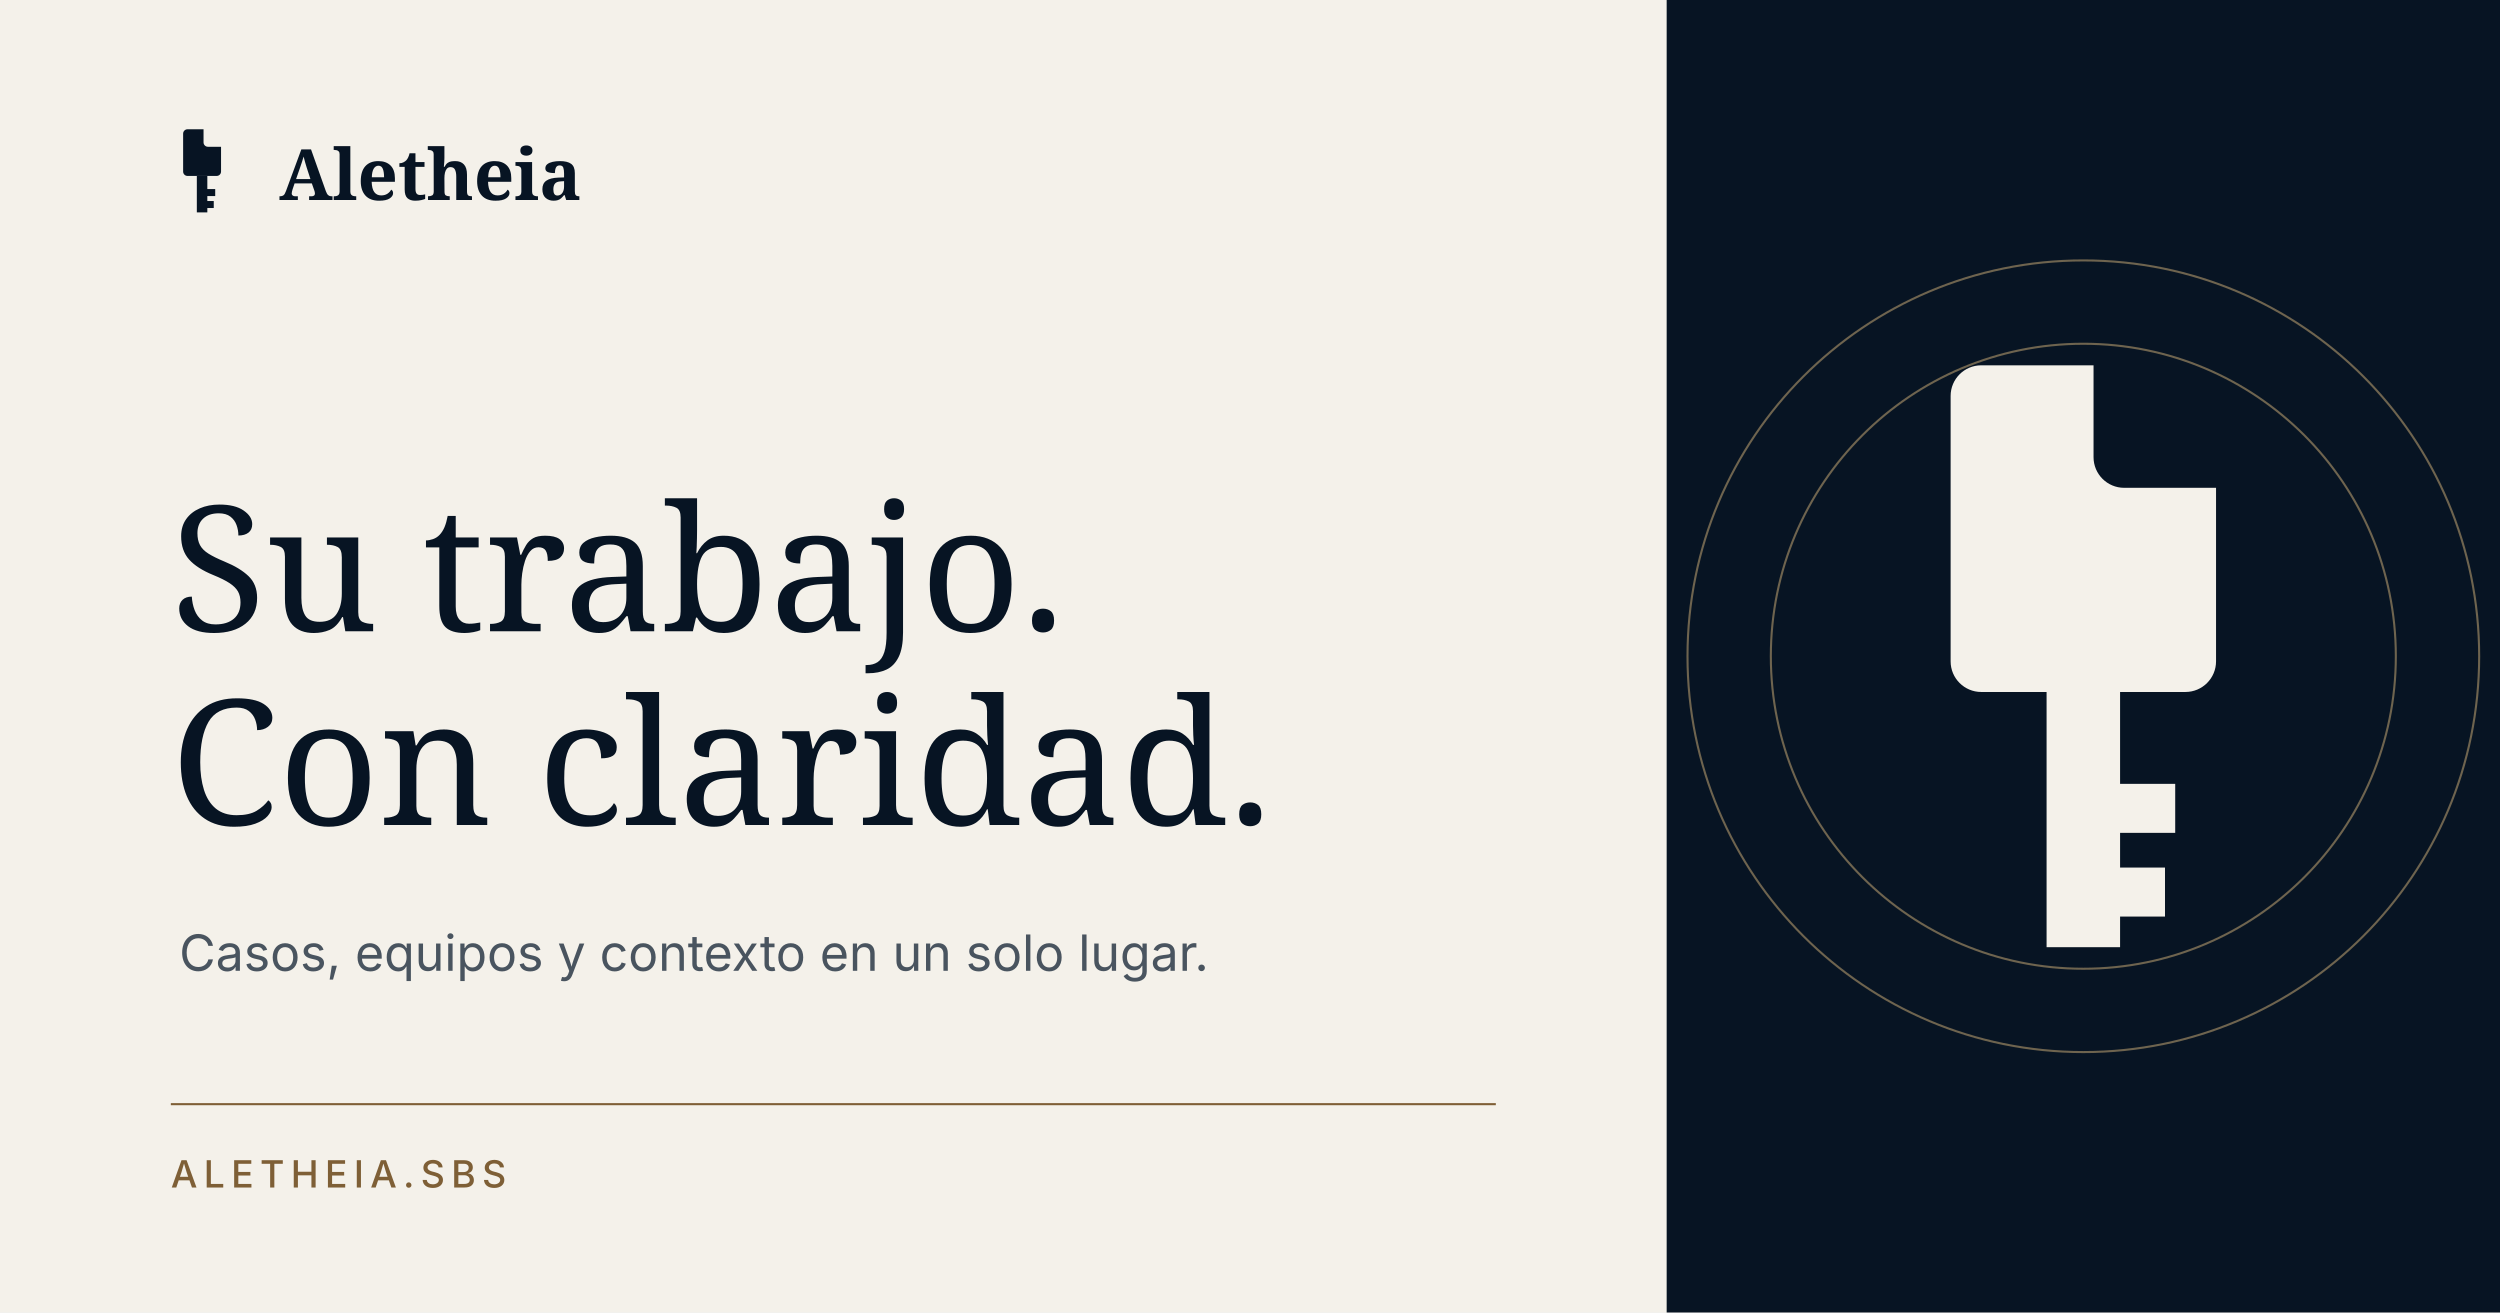
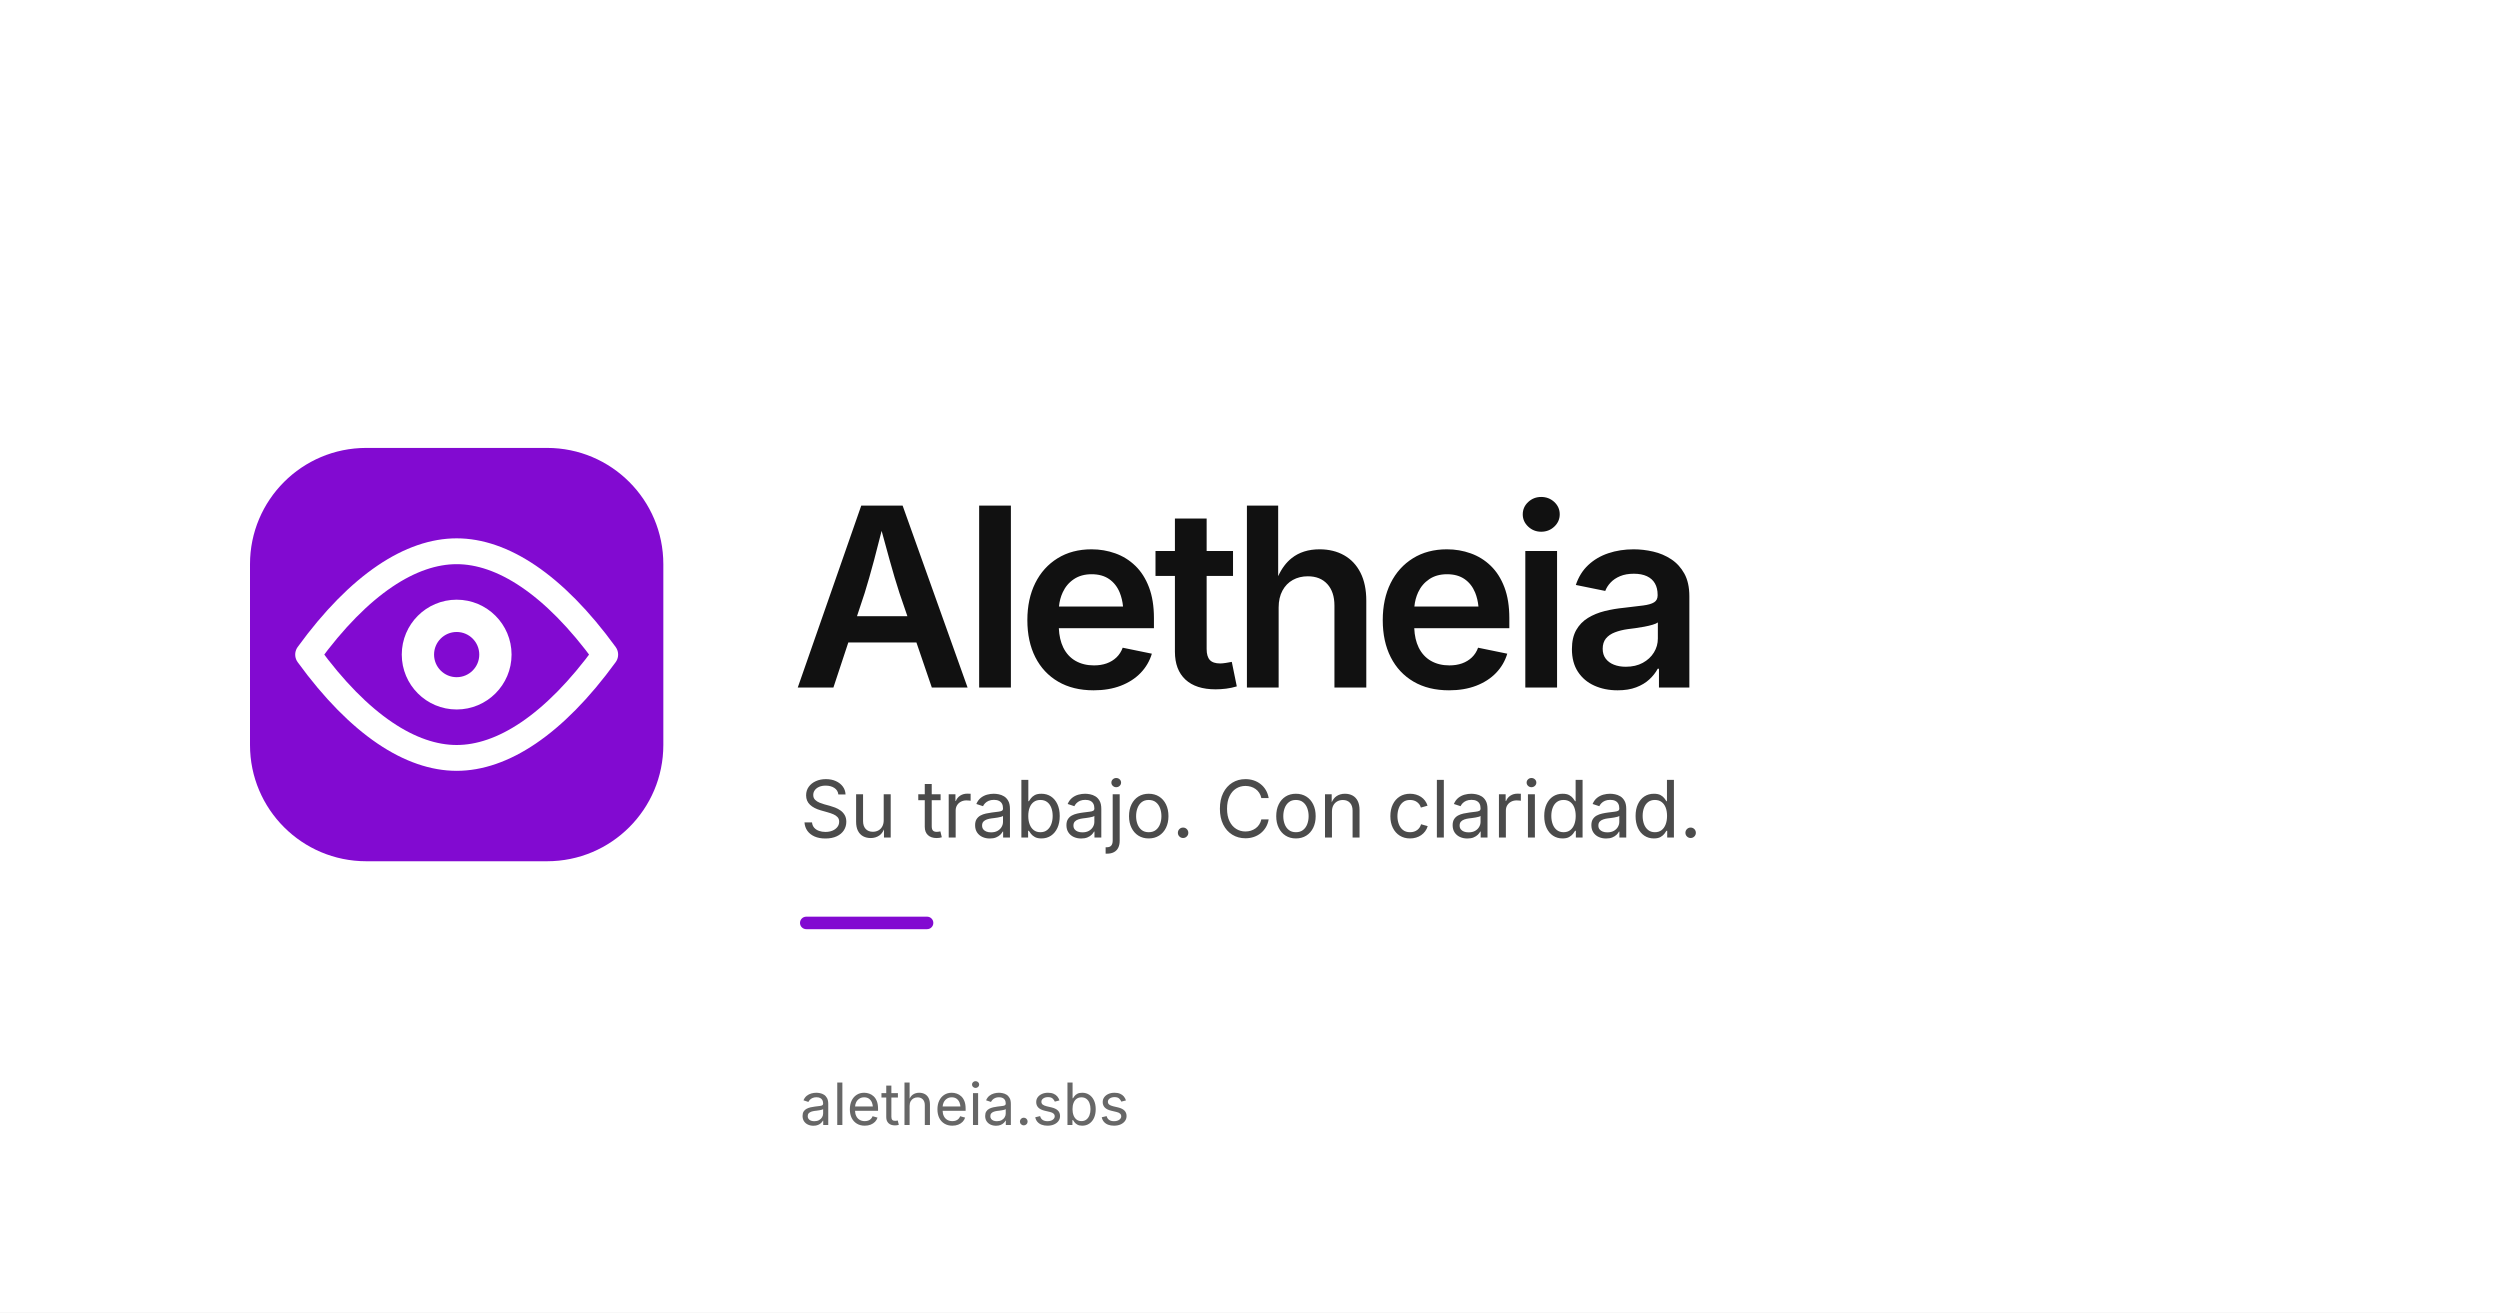
<svg xmlns="http://www.w3.org/2000/svg" width="1200" height="630" viewBox="0 0 1200 630">
-   <rect width="1200" height="630" fill="#f4f1ea" />
-   <rect x="800" width="400" height="630" fill="#071423" />
-   <g fill="none" stroke="#c3a572" stroke-width="1" opacity=".55">
-     <circle cx="1000" cy="315" r="190" />
-     <circle cx="1000" cy="315" r="150" />
+   <rect width="1200" height="630" fill="#ffffff" />
+   <g transform="translate(120 215) scale(3.1)">
+     <rect width="64" height="64" rx="18" fill="#820ad1" />
+     <g transform="translate(0.000 0.000) scale(1)" fill="none" stroke-linejoin="round">
+       <path d="M9 32C17 21 25 16 32 16s15 5 23 16c-8 11-16 16-23 16S17 43 9 32Z" stroke="#ffffff" stroke-width="4" />
+       <circle cx="32" cy="32" r="8.5" fill="#ffffff" stroke="none" />
+       <circle cx="32" cy="32" r="3.5" fill="#820ad1" stroke="none" />
+     </g>
  </g>
-   <g fill="#f4f1ea" transform="translate(1000,315) scale(4.9) translate(-32,-31.5)">
-     <path fill-rule="evenodd" d="M22 3 h11 l12 12 v17 a3 3 0 0 1 -3 3 H22 a3 3 0 0 1 -3 -3 V6 a3 3 0 0 1 3 -3 Z M33 3 v9 a3 3 0 0 0 3 3 h9 Z" />
-     <path d="M28.4 35 h7.2 v9 h5.4 v4.8 h-5.4 v3.4 h4.4 v4.8 h-4.4 v3 h-7.2 Z" />
-   </g>
-   <g fill="#071423" transform="translate(97,82) scale(0.7) translate(-32,-31.5)">
-     <path fill-rule="evenodd" d="M22 3 h11 l12 12 v17 a3 3 0 0 1 -3 3 H22 a3 3 0 0 1 -3 -3 V6 a3 3 0 0 1 3 -3 Z M33 3 v9 a3 3 0 0 0 3 3 h9 Z" />
-     <path d="M28.4 35 h7.2 v9 h5.4 v4.8 h-5.4 v3.4 h4.4 v4.8 h-4.4 v3 h-7.2 Z" />
-   </g>
-   <text x="134" y="96" fill="#071423" font-family="Fraunces, 'Iowan Old Style', Georgia, serif" font-size="34" font-weight="600">Aletheia</text>
-   <text x="82" y="303" fill="#071423" font-family="Fraunces, 'Iowan Old Style', Georgia, serif" font-size="84" font-weight="500">Su trabajo.</text>
-   <text x="82" y="396" fill="#071423" font-family="Fraunces, 'Iowan Old Style', Georgia, serif" font-size="84" font-weight="500">Con claridad.</text>
-   <text x="86" y="466" fill="#49545f" font-family="Inter, Arial, sans-serif" font-size="24">Casos, equipos y contexto en un solo lugar.</text>
-   <path d="M82 530H718" stroke="#7e5f36" stroke-width="1" />
-   <text x="82" y="570" fill="#7e5f36" font-family="Inter, Arial, sans-serif" font-size="18" font-weight="500" letter-spacing="3">ALETHEIA.SBS</text>
+   <path d="M400.04 330L382.93 330L413.40 242.70L433.26 242.70L464.43 330L447.27 330L439.88 308.38L407.19 308.38L400.04 330ZM411.35 295.78L435.55 295.78L431.74 284.65Q429.45 277.62 426.99 268.71L426.99 268.71Q425.23 262.38 423.18 254.82L423.18 254.82Q421.25 262.50 419.55 268.89L419.55 268.89Q417.15 277.85 415.04 284.65L415.04 284.65L411.35 295.78ZM469.99 242.70L485.23 242.70L485.23 330L469.99 330L469.99 242.70ZM524.94 331.35L524.94 331.35Q515.04 331.35 507.92 327.19Q500.80 323.03 496.96 315.47Q493.13 307.91 493.13 297.66L493.13 297.66Q493.13 287.52 496.91 279.90Q500.68 272.29 507.63 267.98Q514.57 263.67 523.95 263.67L523.95 263.67Q529.92 263.67 535.34 265.61Q540.76 267.54 544.95 271.58Q549.14 275.63 551.51 281.87Q553.89 288.11 553.89 296.72L553.89 296.72L553.89 301.52L508.24 301.52Q508.48 306.91 510.35 310.78L510.35 310.78Q512.46 315.06 516.27 317.23Q520.08 319.39 525.12 319.39L525.12 319.39Q528.46 319.39 531.18 318.43Q533.91 317.46 535.90 315.56Q537.89 313.65 538.89 310.90L538.89 310.90L552.89 313.77Q551.31 319.04 547.50 323.00Q543.69 326.95 537.98 329.15Q532.27 331.35 524.94 331.35ZM508.30 291.15L508.30 291.15L539.06 291.15Q538.71 287.52 537.48 284.47L537.48 284.47Q535.78 280.31 532.41 277.97Q529.04 275.63 524.00 275.63Q518.97 275.63 515.45 278.00Q511.93 280.37 510.12 284.30L510.12 284.30Q508.65 287.46 508.30 291.15ZM579.19 264.49L591.85 264.49L591.85 276.45L579.19 276.45L579.19 311.54Q579.19 315.12 580.71 316.79Q582.24 318.46 585.69 318.46L585.69 318.46Q586.75 318.46 588.48 318.19Q590.21 317.93 591.26 317.70L591.26 317.70L593.66 329.47Q591.14 330.23 588.51 330.56Q585.87 330.88 583.47 330.88L583.47 330.88Q574.03 330.88 569.00 326.19Q563.96 321.50 563.96 312.83L563.96 312.83L563.96 276.45L554.64 276.45L554.64 264.49L563.96 264.49L563.96 248.91L579.19 248.91L579.19 264.49ZM613.75 291.62L613.75 291.62L613.75 330L598.52 330L598.52 242.70L613.52 242.70L613.52 276.56Q616.04 271.05 620.02 267.89L620.02 267.89Q625.35 263.67 633.38 263.67L633.38 263.67Q640.12 263.67 645.19 266.54Q650.26 269.41 653.04 274.92Q655.82 280.43 655.82 288.34L655.82 288.34L655.82 330L640.53 330L640.53 290.68Q640.53 284.12 637.13 280.37Q633.73 276.62 627.76 276.62L627.76 276.62Q623.71 276.62 620.55 278.38Q617.38 280.14 615.57 283.51Q613.75 286.88 613.75 291.62ZM695.54 331.35L695.54 331.35Q685.64 331.35 678.52 327.19Q671.40 323.03 667.56 315.47Q663.72 307.91 663.72 297.66L663.72 297.66Q663.72 287.52 667.50 279.90Q671.28 272.29 678.22 267.98Q685.17 263.67 694.54 263.67L694.54 263.67Q700.52 263.67 705.94 265.61Q711.36 267.54 715.55 271.58Q719.74 275.63 722.11 281.87Q724.48 288.11 724.48 296.72L724.48 296.72L724.48 301.52L678.84 301.52Q679.07 306.91 680.95 310.78L680.95 310.78Q683.06 315.06 686.87 317.23Q690.68 319.39 695.71 319.39L695.71 319.39Q699.05 319.39 701.78 318.43Q704.50 317.46 706.50 315.56Q708.49 313.65 709.48 310.90L709.48 310.90L723.49 313.77Q721.91 319.04 718.10 323.00Q714.29 326.95 708.58 329.15Q702.86 331.35 695.54 331.35ZM678.90 291.15L678.90 291.15L709.66 291.15Q709.31 287.52 708.08 284.47L708.08 284.47Q706.38 280.31 703.01 277.97Q699.64 275.63 694.60 275.63Q689.56 275.63 686.05 278.00Q682.53 280.37 680.71 284.30L680.71 284.30Q679.25 287.46 678.90 291.15ZM747.39 330L732.15 330L732.15 264.49L747.39 264.49L747.39 330ZM739.77 255.23L739.77 255.23Q736.14 255.23 733.53 252.77Q730.92 250.31 730.92 246.91L730.92 246.91Q730.92 243.40 733.53 240.97Q736.14 238.54 739.77 238.54L739.77 238.54Q743.46 238.54 746.07 240.97Q748.67 243.40 748.67 246.86L748.67 246.86Q748.67 250.31 746.07 252.77Q743.46 255.23 739.77 255.23ZM776.44 331.35L776.44 331.35Q770.23 331.35 765.25 329.09Q760.27 326.84 757.40 322.44Q754.52 318.05 754.52 311.60L754.52 311.60Q754.52 306.04 756.60 302.40Q758.68 298.77 762.23 296.60Q765.77 294.43 770.23 293.32Q774.68 292.21 779.49 291.74L779.49 291.74Q785.17 291.09 788.74 290.63Q792.32 290.16 793.99 289.10Q795.66 288.05 795.66 285.82L795.66 285.82L795.66 285.53Q795.66 282.30 794.37 280.05Q793.08 277.79 790.53 276.59Q787.98 275.39 784.23 275.39L784.23 275.39Q780.42 275.39 777.64 276.56Q774.86 277.73 773.10 279.61Q771.34 281.48 770.52 283.65L770.52 283.65L756.40 280.78Q758.33 274.98 762.38 271.20Q766.42 267.42 772.01 265.55Q777.61 263.67 784.17 263.67L784.17 263.67Q788.80 263.67 793.52 264.76Q798.24 265.84 802.16 268.42Q806.09 271.00 808.49 275.33Q810.89 279.67 810.89 286.23L810.89 286.23L810.89 330L796.30 330L796.30 320.98L795.72 320.98Q794.25 323.73 791.70 326.10Q789.15 328.48 785.37 329.91Q781.59 331.35 776.44 331.35ZM780.36 320.04L780.36 320.04Q785.11 320.04 788.54 318.16Q791.97 316.29 793.87 313.21Q795.77 310.14 795.77 306.50L795.77 306.50L795.77 298.77Q795.01 299.36 793.23 299.88Q791.44 300.41 789.24 300.82Q787.04 301.23 784.91 301.52Q782.77 301.82 781.30 301.99L781.30 301.99Q777.90 302.46 775.15 303.52Q772.40 304.57 770.84 306.47Q769.29 308.38 769.29 311.43L769.29 311.43Q769.29 314.24 770.73 316.14Q772.16 318.05 774.65 319.04Q777.14 320.04 780.36 320.04Z" fill="#111111" />
+   <path d="M396.19 402.48L396.19 402.48Q393.20 402.48 391.00 401.52Q388.81 400.55 387.56 398.82Q386.32 397.08 386.15 394.76L386.15 394.76L389.77 394.76Q389.92 396.32 390.83 397.33Q391.74 398.34 393.16 398.84Q394.58 399.33 396.19 399.33L396.19 399.33Q398.06 399.33 399.56 398.72Q401.05 398.10 401.92 396.99Q402.80 395.88 402.80 394.41L402.80 394.41Q402.80 393.08 402.04 392.24Q401.29 391.41 400.05 390.87Q398.81 390.33 397.32 389.92L397.32 389.92L393.98 388.97Q390.64 388.03 388.79 386.27Q386.93 384.50 386.93 381.76L386.93 381.76Q386.93 379.42 388.19 377.67Q389.46 375.91 391.61 374.95Q393.76 373.98 396.43 373.98L396.43 373.98Q399.16 373.98 401.26 374.95Q403.35 375.91 404.57 377.57Q405.78 379.23 405.86 381.33L405.86 381.33L402.41 381.33Q402.17 379.31 400.48 378.20Q398.79 377.10 396.32 377.10L396.32 377.10Q394.54 377.10 393.19 377.68Q391.85 378.27 391.11 379.28Q390.36 380.29 390.36 381.59L390.36 381.59Q390.36 383.04 391.26 383.92Q392.16 384.80 393.40 385.29Q394.63 385.78 395.63 386.06L395.63 386.06L398.40 386.82Q399.51 387.12 400.86 387.64Q402.20 388.16 403.43 389.02Q404.65 389.88 405.44 391.21Q406.23 392.54 406.23 394.47L406.23 394.47Q406.23 396.73 405.05 398.55Q403.87 400.37 401.63 401.42Q399.38 402.48 396.19 402.48ZM417.96 402.26L417.96 402.26Q415.87 402.26 414.28 401.40Q412.70 400.53 411.81 398.79Q410.93 397.05 410.93 394.43L410.93 394.43L410.93 381.26L414.27 381.26L414.27 394.15Q414.27 396.54 415.53 397.90Q416.80 399.25 418.97 399.25L418.97 399.25Q420.45 399.25 421.63 398.60Q422.81 397.96 423.49 396.70Q424.18 395.45 424.18 393.69L424.18 393.69L424.18 381.26L427.54 381.26L427.54 402L424.31 402L424.31 398.12Q423.42 400.14 422.03 401.07L422.03 401.07Q420.25 402.26 417.96 402.26ZM447.23 381.26L451.49 381.26L451.49 384.11L447.23 384.11L447.23 396.62Q447.23 398.01 447.79 398.65Q448.36 399.29 449.68 399.29L449.68 399.29Q449.99 399.29 450.48 399.22Q450.97 399.14 451.38 399.07L451.38 399.07L452.07 401.89Q451.55 402.07 450.89 402.17Q450.23 402.26 449.58 402.26L449.58 402.26Q446.89 402.26 445.39 400.84Q443.89 399.42 443.89 396.88L443.89 396.88L443.89 384.11L440.77 384.11L440.77 381.26L443.89 381.26L443.89 376.32L447.23 376.32L447.23 381.26ZM458.72 402L455.38 402L455.38 381.26L458.61 381.26L458.61 384.45L458.83 384.45Q459.41 382.87 460.88 381.91Q462.36 380.96 464.21 380.96L464.21 380.96Q464.58 380.96 465.09 380.98Q465.61 381.00 465.90 381.01L465.90 381.01L465.90 384.37Q465.75 384.34 465.16 384.26Q464.57 384.19 463.90 384.19L463.90 384.19Q462.41 384.19 461.24 384.81Q460.06 385.43 459.39 386.52Q458.72 387.60 458.72 389.01L458.72 389.01L458.72 402ZM475.11 402.48L475.11 402.48Q473.15 402.48 471.54 401.74Q469.94 401.00 468.99 399.57Q468.05 398.14 468.05 396.10L468.05 396.10Q468.05 394.32 468.75 393.21Q469.46 392.09 470.63 391.45Q471.81 390.81 473.24 390.50Q474.67 390.18 476.12 390.00L476.12 390.00Q477.97 389.75 479.14 389.62Q480.31 389.49 480.88 389.18Q481.44 388.86 481.44 388.10L481.44 388.10L481.44 387.99Q481.44 386.69 480.96 385.79Q480.48 384.89 479.51 384.41Q478.55 383.93 477.10 383.93L477.10 383.93Q475.62 383.93 474.56 384.39Q473.50 384.86 472.84 385.55Q472.18 386.25 471.85 386.97L471.85 386.97L468.64 385.91Q469.44 384.02 470.79 382.95Q472.15 381.89 473.78 381.44Q475.41 381.00 477.01 381.00L477.01 381.00Q478.05 381.00 479.37 381.25Q480.70 381.50 481.93 382.24Q483.17 382.98 483.97 384.44Q484.78 385.89 484.78 388.33L484.78 388.33L484.78 402L481.50 402L481.50 399.18L481.27 399.18Q480.92 399.90 480.14 400.67Q479.36 401.44 478.12 401.96Q476.88 402.48 475.11 402.48ZM475.69 399.53L475.69 399.53Q477.55 399.53 478.83 398.81Q480.11 398.08 480.77 396.93Q481.44 395.77 481.44 394.50L481.44 394.50L481.44 391.63Q481.24 391.87 480.55 392.06Q479.86 392.26 478.98 392.41Q478.10 392.56 477.28 392.66Q476.45 392.76 475.97 392.82L475.97 392.82Q474.76 392.96 473.71 393.33Q472.67 393.69 472.03 394.38Q471.40 395.08 471.40 396.27L471.40 396.27Q471.40 397.34 471.96 398.07Q472.52 398.79 473.48 399.16Q474.45 399.53 475.69 399.53ZM499.89 402.45L499.89 402.45Q497.93 402.45 496.72 401.77Q495.52 401.09 494.87 400.23Q494.22 399.37 493.86 398.79L493.86 398.79L493.49 398.79L493.49 402L490.26 402L490.26 374.35L493.60 374.35L493.60 384.58L493.86 384.58Q494.22 384.02 494.85 383.18Q495.48 382.33 496.67 381.66Q497.85 381.00 499.88 381.00L499.88 381.00Q502.47 381.00 504.45 382.29Q506.43 383.59 507.55 386.00Q508.67 388.40 508.67 391.68L508.67 391.68Q508.67 394.99 507.56 397.40Q506.44 399.81 504.47 401.13Q502.49 402.45 499.89 402.45ZM499.39 399.46L499.39 399.46Q501.34 399.46 502.65 398.41Q503.96 397.36 504.62 395.59Q505.28 393.82 505.28 391.65L505.28 391.65Q505.28 389.49 504.63 387.76Q503.98 386.02 502.67 385.00Q501.36 383.98 499.39 383.98L499.39 383.98Q497.48 383.98 496.18 384.95Q494.89 385.91 494.23 387.63Q493.57 389.35 493.57 391.65L493.57 391.65Q493.57 393.95 494.24 395.71Q494.90 397.47 496.21 398.47Q497.52 399.46 499.39 399.46ZM518.96 402.48L518.96 402.48Q516.99 402.48 515.39 401.74Q513.78 401.00 512.84 399.57Q511.89 398.14 511.89 396.10L511.89 396.10Q511.89 394.32 512.60 393.21Q513.30 392.09 514.48 391.45Q515.66 390.81 517.09 390.50Q518.51 390.18 519.96 390.00L519.96 390.00Q521.82 389.75 522.99 389.62Q524.16 389.49 524.72 389.18Q525.29 388.86 525.29 388.10L525.29 388.10L525.29 387.99Q525.29 386.69 524.80 385.79Q524.32 384.89 523.36 384.41Q522.39 383.93 520.95 383.93L520.95 383.93Q519.46 383.93 518.40 384.39Q517.35 384.86 516.69 385.55Q516.03 386.25 515.69 386.97L515.69 386.97L512.48 385.91Q513.28 384.02 514.64 382.95Q515.99 381.89 517.62 381.44Q519.26 381.00 520.85 381.00L520.85 381.00Q521.89 381.00 523.22 381.25Q524.55 381.50 525.78 382.24Q527.01 382.98 527.82 384.44Q528.63 385.89 528.63 388.33L528.63 388.33L528.63 402L525.34 402L525.34 399.18L525.12 399.18Q524.77 399.90 523.99 400.67Q523.21 401.44 521.97 401.96Q520.72 402.48 518.96 402.48ZM519.54 399.53L519.54 399.53Q521.39 399.53 522.67 398.81Q523.95 398.08 524.62 396.93Q525.29 395.77 525.29 394.50L525.29 394.50L525.29 391.63Q525.08 391.87 524.40 392.06Q523.71 392.26 522.83 392.41Q521.95 392.56 521.12 392.66Q520.30 392.76 519.81 392.82L519.81 392.82Q518.61 392.96 517.56 393.33Q516.51 393.69 515.88 394.38Q515.25 395.08 515.25 396.27L515.25 396.27Q515.25 397.34 515.81 398.07Q516.36 398.79 517.33 399.16Q518.29 399.53 519.54 399.53ZM534.09 403.48L534.09 381.26L537.45 381.26L537.45 403.48Q537.47 405.45 536.78 406.86Q536.10 408.27 534.74 409.01Q533.39 409.76 531.36 409.76L531.36 409.76L530.70 409.76L530.70 406.68L531.31 406.68Q532.76 406.68 533.42 405.85Q534.09 405.02 534.09 403.48L534.09 403.48ZM535.78 377.86L535.78 377.86Q534.83 377.86 534.15 377.21Q533.46 376.56 533.46 375.65L533.46 375.65Q533.46 374.72 534.15 374.08Q534.83 373.44 535.78 373.44L535.78 373.44Q536.75 373.44 537.43 374.08Q538.12 374.72 538.12 375.65L538.12 375.65Q538.12 376.56 537.43 377.21Q536.75 377.86 535.78 377.86ZM551.38 402.45L551.38 402.45Q548.56 402.45 546.43 401.11Q544.31 399.77 543.12 397.36Q541.93 394.95 541.93 391.76L541.93 391.76Q541.93 388.51 543.12 386.09Q544.31 383.67 546.43 382.33Q548.56 381.00 551.38 381.00L551.38 381.00Q554.21 381.00 556.35 382.33Q558.48 383.67 559.67 386.09Q560.86 388.51 560.86 391.76L560.86 391.76Q560.86 394.95 559.67 397.36Q558.48 399.77 556.35 401.11Q554.21 402.45 551.38 402.45ZM551.38 399.46L551.38 399.46Q553.47 399.46 554.83 398.38Q556.18 397.31 556.83 395.55Q557.48 393.80 557.48 391.76L557.48 391.76Q557.48 389.70 556.83 387.93Q556.18 386.15 554.83 385.07Q553.47 383.98 551.38 383.98L551.38 383.98Q549.30 383.98 547.96 385.07Q546.63 386.15 545.98 387.92Q545.33 389.68 545.33 391.76L545.33 391.76Q545.33 393.80 545.98 395.55Q546.63 397.31 547.96 398.38Q549.30 399.46 551.38 399.46ZM567.88 402.24L567.88 402.24Q566.84 402.24 566.11 401.51Q565.38 400.78 565.38 399.74L565.38 399.74Q565.38 398.70 566.11 397.96Q566.84 397.23 567.88 397.23L567.88 397.23Q568.92 397.23 569.65 397.96Q570.39 398.70 570.39 399.74L570.39 399.74Q570.39 400.78 569.65 401.51Q568.92 402.24 567.88 402.24ZM597.81 402.37L597.81 402.37Q594.27 402.37 591.49 400.65Q588.72 398.94 587.13 395.76Q585.55 392.57 585.55 388.20L585.55 388.20Q585.55 383.80 587.13 380.62Q588.72 377.43 591.49 375.71Q594.27 373.98 597.81 373.98L597.81 373.98Q599.91 373.98 601.77 374.59Q603.64 375.21 605.12 376.39Q606.61 377.56 607.60 379.24Q608.59 380.92 608.96 383.06L608.96 383.06L605.44 383.06Q605.14 381.63 604.42 380.55Q603.71 379.47 602.68 378.73Q601.65 377.99 600.41 377.62Q599.16 377.25 597.81 377.25L597.81 377.25Q595.32 377.25 593.32 378.51Q591.32 379.77 590.15 382.21Q588.98 384.65 588.98 388.20L588.98 388.20Q588.98 391.72 590.16 394.16Q591.33 396.60 593.34 397.85Q595.34 399.11 597.81 399.11L597.81 399.11Q599.16 399.11 600.41 398.73Q601.65 398.34 602.68 397.61Q603.71 396.88 604.42 395.79Q605.14 394.71 605.44 393.30L605.44 393.30L608.96 393.30Q608.61 395.41 607.62 397.08Q606.62 398.75 605.14 399.94Q603.65 401.13 601.79 401.75Q599.93 402.37 597.81 402.37ZM622.03 402.45L622.03 402.45Q619.21 402.45 617.09 401.11Q614.96 399.77 613.78 397.36Q612.59 394.95 612.59 391.76L612.59 391.76Q612.59 388.51 613.78 386.09Q614.96 383.67 617.09 382.33Q619.21 381.00 622.03 381.00L622.03 381.00Q624.87 381.00 627.01 382.33Q629.14 383.67 630.33 386.09Q631.52 388.51 631.52 391.76L631.52 391.76Q631.52 394.95 630.33 397.36Q629.14 399.77 627.01 401.11Q624.87 402.45 622.03 402.45ZM622.03 399.46L622.03 399.46Q624.13 399.46 625.48 398.38Q626.84 397.31 627.49 395.55Q628.14 393.80 628.14 391.76L628.14 391.76Q628.14 389.70 627.49 387.93Q626.84 386.15 625.48 385.07Q624.13 383.98 622.03 383.98L622.03 383.98Q619.96 383.98 618.62 385.07Q617.28 386.15 616.63 387.92Q615.98 389.68 615.98 391.76L615.98 391.76Q615.98 393.80 616.63 395.55Q617.28 397.31 618.62 398.38Q619.96 399.46 622.03 399.46ZM639.34 389.57L639.34 389.57L639.34 402L636.00 402L636.00 381.26L639.21 381.26L639.22 385.10Q640.10 383.15 641.47 382.20L641.47 382.20Q643.21 381.00 645.57 381.00L645.57 381.00Q647.67 381.00 649.24 381.86Q650.82 382.72 651.70 384.46Q652.58 386.19 652.58 388.83L652.58 388.83L652.58 402L649.24 402L649.24 389.10Q649.24 386.71 647.99 385.36Q646.74 384.00 644.57 384.00L644.57 384.00Q643.08 384.00 641.90 384.65Q640.71 385.30 640.02 386.54Q639.34 387.79 639.34 389.57ZM676.82 402.45L676.82 402.45Q674.00 402.45 671.87 401.11Q669.75 399.77 668.56 397.36Q667.37 394.95 667.37 391.76L667.37 391.76Q667.37 388.51 668.56 386.09Q669.75 383.67 671.87 382.33Q674.00 381.00 676.82 381.00L676.82 381.00Q678.32 381.00 679.66 381.39Q680.99 381.78 682.10 382.51Q683.20 383.24 684.00 384.31Q684.80 385.38 685.22 386.73L685.22 386.73L682.01 387.64Q681.79 386.84 681.33 386.17Q680.86 385.50 680.20 385.01Q679.55 384.52 678.69 384.25Q677.84 383.98 676.82 383.98L676.82 383.98Q674.74 383.98 673.40 385.07Q672.07 386.15 671.42 387.92Q670.77 389.68 670.77 391.76L670.77 391.76Q670.77 393.80 671.42 395.55Q672.07 397.31 673.40 398.38Q674.74 399.46 676.82 399.46L676.82 399.46Q677.86 399.46 678.73 399.18Q679.60 398.90 680.28 398.39Q680.96 397.88 681.42 397.18Q681.88 396.47 682.11 395.64L682.11 395.64L685.30 396.54Q684.89 397.94 684.08 399.02Q683.27 400.11 682.16 400.88Q681.05 401.65 679.69 402.05Q678.34 402.45 676.82 402.45ZM689.70 374.35L693.04 374.35L693.04 402L689.70 402L689.70 374.35ZM704.33 402.48L704.33 402.48Q702.37 402.48 700.76 401.74Q699.16 401.00 698.21 399.57Q697.27 398.14 697.27 396.10L697.27 396.10Q697.27 394.32 697.97 393.21Q698.68 392.09 699.85 391.45Q701.03 390.81 702.46 390.50Q703.89 390.18 705.34 390.00L705.34 390.00Q707.19 389.75 708.36 389.62Q709.53 389.49 710.10 389.18Q710.66 388.86 710.66 388.10L710.66 388.10L710.66 387.99Q710.66 386.69 710.18 385.79Q709.70 384.89 708.73 384.41Q707.77 383.93 706.32 383.93L706.32 383.93Q704.84 383.93 703.78 384.39Q702.72 384.86 702.06 385.55Q701.40 386.25 701.07 386.97L701.07 386.97L697.86 385.91Q698.66 384.02 700.01 382.95Q701.37 381.89 703.00 381.44Q704.63 381.00 706.23 381.00L706.23 381.00Q707.27 381.00 708.59 381.25Q709.92 381.50 711.15 382.24Q712.39 382.98 713.19 384.44Q714.00 385.89 714.00 388.33L714.00 388.33L714.00 402L710.72 402L710.72 399.18L710.49 399.18Q710.14 399.90 709.36 400.67Q708.58 401.44 707.34 401.96Q706.10 402.48 704.33 402.48ZM704.91 399.53L704.91 399.53Q706.77 399.53 708.05 398.81Q709.33 398.08 709.99 396.93Q710.66 395.77 710.66 394.50L710.66 394.50L710.66 391.63Q710.46 391.87 709.77 392.06Q709.08 392.26 708.20 392.41Q707.32 392.56 706.50 392.66Q705.67 392.76 705.19 392.82L705.19 392.82Q703.98 392.96 702.93 393.33Q701.89 393.69 701.25 394.38Q700.62 395.08 700.62 396.27L700.62 396.27Q700.62 397.34 701.18 398.07Q701.74 398.79 702.70 399.16Q703.67 399.53 704.91 399.53ZM722.82 402L719.49 402L719.49 381.26L722.71 381.26L722.71 384.45L722.94 384.45Q723.51 382.87 724.99 381.91Q726.46 380.96 728.32 380.96L728.32 380.96Q728.69 380.96 729.20 380.98Q729.71 381.00 730.01 381.01L730.01 381.01L730.01 384.37Q729.86 384.34 729.26 384.26Q728.67 384.19 728.00 384.19L728.00 384.19Q726.52 384.19 725.34 384.81Q724.16 385.43 723.49 386.52Q722.82 387.60 722.82 389.01L722.82 389.01L722.82 402ZM736.75 402L733.41 402L733.41 381.26L736.75 381.26L736.75 402ZM735.10 377.86L735.10 377.86Q734.15 377.86 733.47 377.21Q732.78 376.56 732.78 375.65L732.78 375.65Q732.78 374.72 733.47 374.08Q734.15 373.44 735.10 373.44L735.10 373.44Q736.06 373.44 736.75 374.08Q737.44 374.72 737.44 375.65L737.44 375.65Q737.44 376.56 736.75 377.21Q736.06 377.86 735.10 377.86ZM750.01 402.45L750.01 402.45Q747.43 402.45 745.44 401.13Q743.46 399.81 742.35 397.40Q741.23 394.99 741.23 391.68L741.23 391.68Q741.23 388.40 742.35 386.00Q743.48 383.59 745.46 382.29Q747.45 381.00 750.03 381.00L750.03 381.00Q752.05 381.00 753.24 381.66Q754.42 382.33 755.06 383.18Q755.70 384.02 756.04 384.58L756.04 384.58L756.30 384.58L756.30 374.35L759.64 374.35L759.64 402L756.41 402L756.41 398.79L756.04 398.79Q755.70 399.37 755.05 400.23Q754.39 401.09 753.19 401.77Q751.99 402.45 750.01 402.45ZM750.51 399.46L750.51 399.46Q752.40 399.46 753.70 398.47Q755.00 397.47 755.67 395.71Q756.34 393.95 756.34 391.65L756.34 391.65Q756.34 389.35 755.68 387.63Q755.02 385.91 753.72 384.95Q752.42 383.98 750.51 383.98L750.51 383.98Q748.54 383.98 747.23 385.00Q745.93 386.02 745.28 387.76Q744.63 389.49 744.63 391.65L744.63 391.65Q744.63 393.82 745.29 395.59Q745.94 397.36 747.26 398.41Q748.58 399.46 750.51 399.46ZM770.93 402.48L770.93 402.48Q768.96 402.48 767.36 401.74Q765.75 401.00 764.81 399.57Q763.86 398.14 763.86 396.10L763.86 396.10Q763.86 394.32 764.56 393.21Q765.27 392.09 766.45 391.45Q767.63 390.81 769.06 390.50Q770.48 390.18 771.93 390.00L771.93 390.00Q773.79 389.75 774.96 389.62Q776.12 389.49 776.69 389.18Q777.26 388.86 777.26 388.10L777.26 388.10L777.26 387.99Q777.26 386.69 776.77 385.79Q776.29 384.89 775.33 384.41Q774.36 383.93 772.91 383.93L772.91 383.93Q771.43 383.93 770.37 384.39Q769.31 384.86 768.66 385.55Q768.00 386.25 767.66 386.97L767.66 386.97L764.45 385.91Q765.25 384.02 766.61 382.95Q767.96 381.89 769.59 381.44Q771.23 381.00 772.82 381.00L772.82 381.00Q773.86 381.00 775.19 381.25Q776.51 381.50 777.75 382.24Q778.98 382.98 779.79 384.44Q780.60 385.89 780.60 388.33L780.60 388.33L780.60 402L777.31 402L777.31 399.18L777.09 399.18Q776.74 399.90 775.96 400.67Q775.18 401.44 773.93 401.96Q772.69 402.48 770.93 402.48ZM771.50 399.53L771.50 399.53Q773.36 399.53 774.64 398.81Q775.92 398.08 776.59 396.93Q777.26 395.77 777.26 394.50L777.26 394.50L777.26 391.63Q777.05 391.87 776.37 392.06Q775.68 392.26 774.80 392.41Q773.92 392.56 773.09 392.66Q772.27 392.76 771.78 392.82L771.78 392.82Q770.58 392.96 769.53 393.33Q768.48 393.69 767.85 394.38Q767.22 395.08 767.22 396.27L767.22 396.27Q767.22 397.34 767.77 398.07Q768.33 398.79 769.30 399.16Q770.26 399.53 771.50 399.53ZM793.85 402.45L793.85 402.45Q791.27 402.45 789.29 401.13Q787.30 399.81 786.19 397.40Q785.08 394.99 785.08 391.68L785.08 391.68Q785.08 388.40 786.20 386.00Q787.32 383.59 789.31 382.29Q791.29 381.00 793.87 381.00L793.87 381.00Q795.89 381.00 797.08 381.66Q798.27 382.33 798.91 383.18Q799.55 384.02 799.88 384.58L799.88 384.58L800.14 384.58L800.14 374.35L803.48 374.35L803.48 402L800.26 402L800.26 398.79L799.88 398.79Q799.55 399.37 798.89 400.23Q798.23 401.09 797.04 401.77Q795.84 402.45 793.85 402.45ZM794.35 399.46L794.35 399.46Q796.25 399.46 797.55 398.47Q798.84 397.47 799.51 395.71Q800.18 393.95 800.18 391.65L800.18 391.65Q800.18 389.35 799.52 387.63Q798.86 385.91 797.56 384.95Q796.27 383.98 794.35 383.98L794.35 383.98Q792.39 383.98 791.08 385.00Q789.77 386.02 789.12 387.76Q788.47 389.49 788.47 391.65L788.47 391.65Q788.47 393.82 789.13 395.59Q789.79 397.36 791.11 398.41Q792.43 399.46 794.35 399.46ZM811.51 402.24L811.51 402.24Q810.47 402.24 809.74 401.51Q809.00 400.78 809.00 399.74L809.00 399.74Q809.00 398.70 809.74 397.96Q810.47 397.23 811.51 397.23L811.51 397.23Q812.55 397.23 813.28 397.96Q814.01 398.70 814.01 399.74L814.01 399.74Q814.01 400.78 813.28 401.51Q812.55 402.24 811.51 402.24Z" fill="#4b4b4b" />
+   <rect x="384" y="440" width="64" height="6" rx="3" fill="#820ad1" />
+   <path d="M390.44 540.36L390.44 540.36Q388.99 540.36 387.81 539.81Q386.63 539.26 385.93 538.21Q385.23 537.16 385.23 535.65L385.23 535.65Q385.23 534.34 385.75 533.52Q386.27 532.70 387.14 532.23Q388.01 531.76 389.06 531.52Q390.11 531.29 391.18 531.15L391.18 531.15Q392.54 530.98 393.41 530.88Q394.27 530.79 394.68 530.55Q395.10 530.32 395.10 529.76L395.10 529.76L395.10 529.68Q395.10 528.72 394.75 528.06Q394.39 527.39 393.68 527.04Q392.97 526.68 391.90 526.68L391.90 526.68Q390.81 526.68 390.03 527.03Q389.25 527.37 388.76 527.88Q388.28 528.39 388.03 528.93L388.03 528.93L385.67 528.15Q386.26 526.75 387.25 525.97Q388.25 525.18 389.46 524.85Q390.66 524.52 391.83 524.52L391.83 524.52Q392.60 524.52 393.58 524.71Q394.55 524.89 395.46 525.44Q396.37 525.99 396.97 527.06Q397.56 528.13 397.56 529.92L397.56 529.92L397.56 540L395.14 540L395.14 537.92L394.98 537.92Q394.72 538.46 394.14 539.02Q393.57 539.59 392.65 539.97Q391.74 540.36 390.44 540.36ZM390.86 538.18L390.86 538.18Q392.23 538.18 393.17 537.65Q394.12 537.12 394.61 536.26Q395.10 535.41 395.10 534.48L395.10 534.48L395.10 532.36Q394.95 532.54 394.45 532.68Q393.94 532.82 393.29 532.93Q392.64 533.04 392.03 533.12Q391.42 533.19 391.07 533.23L391.07 533.23Q390.18 533.34 389.41 533.61Q388.63 533.88 388.17 534.39Q387.71 534.90 387.71 535.78L387.71 535.78Q387.71 536.57 388.12 537.10Q388.53 537.63 389.24 537.91Q389.95 538.18 390.86 538.18ZM401.88 519.63L404.34 519.63L404.34 540L401.88 540L401.88 519.63ZM415.09 540.33L415.09 540.33Q412.88 540.33 411.27 539.34Q409.66 538.36 408.79 536.60Q407.93 534.83 407.93 532.48Q407.93 530.13 408.77 528.34Q409.62 526.55 411.17 525.54Q412.72 524.52 414.80 524.52L414.80 524.52Q416.02 524.52 417.20 524.93Q418.38 525.33 419.35 526.23Q420.31 527.12 420.89 528.58Q421.46 530.05 421.46 532.17L421.46 532.17L421.46 533.19L410.41 533.19Q410.47 534.67 411.00 535.73L411.00 535.73Q411.59 536.92 412.65 537.53Q413.71 538.14 415.10 538.14L415.10 538.14Q416.01 538.14 416.74 537.88Q417.48 537.62 418.02 537.09Q418.55 536.57 418.84 535.79L418.84 535.79L421.21 536.45Q420.86 537.59 420.01 538.47Q419.16 539.34 417.91 539.84Q416.66 540.33 415.09 540.33ZM410.43 531.11L410.43 531.11L418.96 531.11Q418.86 530.07 418.52 529.20L418.52 529.20Q418.04 528.04 417.11 527.37Q416.18 526.71 414.80 526.71Q413.42 526.71 412.44 527.39Q411.45 528.06 410.93 529.14L410.93 529.14Q410.50 530.07 410.43 531.11ZM427.86 524.71L431.00 524.71L431.00 526.82L427.86 526.82L427.86 536.04Q427.86 537.06 428.28 537.53Q428.69 538.00 429.66 538.00L429.66 538.00Q429.90 538.00 430.26 537.95Q430.62 537.89 430.92 537.84L430.92 537.84L431.43 539.92Q431.04 540.05 430.56 540.12Q430.07 540.19 429.60 540.19L429.60 540.19Q427.61 540.19 426.51 539.15Q425.40 538.10 425.40 536.23L425.40 536.23L425.40 526.82L423.10 526.82L423.10 524.71L425.40 524.71L425.40 521.08L427.86 521.08L427.86 524.71ZM436.61 530.84L436.61 530.84L436.61 540L434.15 540L434.15 519.63L436.61 519.63L436.61 527.35Q437.24 526.05 438.18 525.41L438.18 525.41Q439.47 524.52 441.20 524.52L441.20 524.52Q442.75 524.52 443.92 525.16Q445.09 525.79 445.74 527.07Q446.38 528.35 446.38 530.29L446.38 530.29L446.38 540L443.91 540L443.91 530.50Q443.91 528.73 442.99 527.74Q442.06 526.74 440.46 526.74L440.46 526.74Q439.37 526.74 438.50 527.22Q437.62 527.70 437.12 528.61Q436.61 529.53 436.61 530.84ZM457.13 540.33L457.13 540.33Q454.92 540.33 453.31 539.34Q451.70 538.36 450.83 536.60Q449.97 534.83 449.97 532.48Q449.97 530.13 450.81 528.34Q451.66 526.55 453.21 525.54Q454.77 524.52 456.84 524.52L456.84 524.52Q458.06 524.52 459.24 524.93Q460.43 525.33 461.39 526.23Q462.35 527.12 462.93 528.58Q463.50 530.05 463.50 532.17L463.50 532.17L463.50 533.19L452.46 533.19Q452.51 534.67 453.04 535.73L453.04 535.73Q453.63 536.92 454.69 537.53Q455.75 538.14 457.14 538.14L457.14 538.14Q458.05 538.14 458.79 537.88Q459.52 537.62 460.06 537.09Q460.59 536.57 460.88 535.79L460.88 535.79L463.26 536.45Q462.90 537.59 462.05 538.47Q461.21 539.34 459.95 539.84Q458.70 540.33 457.13 540.33ZM452.47 531.11L452.47 531.11L461 531.11Q460.90 530.07 460.56 529.20L460.56 529.20Q460.08 528.04 459.15 527.37Q458.22 526.71 456.84 526.71Q455.46 526.71 454.48 527.39Q453.49 528.06 452.97 529.14L452.97 529.14Q452.54 530.07 452.47 531.11ZM469.49 540L467.03 540L467.03 524.71L469.49 524.71L469.49 540ZM468.27 522.21L468.27 522.21Q467.58 522.21 467.07 521.73Q466.56 521.26 466.56 520.59L466.56 520.59Q466.56 519.90 467.07 519.43Q467.58 518.96 468.27 518.96L468.27 518.96Q468.98 518.96 469.49 519.43Q470.00 519.90 470.00 520.59L470.00 520.59Q470.00 521.26 469.49 521.73Q468.98 522.21 468.27 522.21ZM478.09 540.36L478.09 540.36Q476.64 540.36 475.46 539.81Q474.28 539.26 473.58 538.21Q472.88 537.16 472.88 535.65L472.88 535.65Q472.88 534.34 473.40 533.52Q473.92 532.70 474.79 532.23Q475.66 531.76 476.71 531.52Q477.76 531.29 478.83 531.15L478.83 531.15Q480.20 530.98 481.06 530.88Q481.92 530.79 482.33 530.55Q482.75 530.32 482.75 529.76L482.75 529.76L482.75 529.68Q482.75 528.72 482.40 528.06Q482.04 527.39 481.33 527.04Q480.62 526.68 479.55 526.68L479.55 526.68Q478.46 526.68 477.68 527.03Q476.90 527.37 476.42 527.88Q475.93 528.39 475.68 528.93L475.68 528.93L473.32 528.15Q473.91 526.75 474.90 525.97Q475.90 525.18 477.11 524.85Q478.31 524.52 479.48 524.52L479.48 524.52Q480.25 524.52 481.23 524.71Q482.21 524.89 483.11 525.44Q484.02 525.99 484.62 527.06Q485.21 528.13 485.21 529.92L485.21 529.92L485.21 540L482.79 540L482.79 537.92L482.63 537.92Q482.37 538.46 481.79 539.02Q481.22 539.59 480.30 539.97Q479.39 540.36 478.09 540.36ZM478.51 538.18L478.51 538.18Q479.88 538.18 480.82 537.65Q481.77 537.12 482.26 536.26Q482.75 535.41 482.75 534.48L482.75 534.48L482.75 532.36Q482.60 532.54 482.10 532.68Q481.59 532.82 480.94 532.93Q480.29 533.04 479.68 533.12Q479.07 533.19 478.72 533.23L478.72 533.23Q477.83 533.34 477.06 533.61Q476.29 533.88 475.82 534.39Q475.36 534.90 475.36 535.78L475.36 535.78Q475.36 536.57 475.77 537.10Q476.18 537.63 476.89 537.91Q477.60 538.18 478.51 538.18ZM491.41 540.18L491.41 540.18Q490.64 540.18 490.10 539.64Q489.56 539.10 489.56 538.33L489.56 538.33Q489.56 537.57 490.10 537.03Q490.64 536.49 491.41 536.49L491.41 536.49Q492.17 536.49 492.71 537.03Q493.25 537.57 493.25 538.33L493.25 538.33Q493.25 539.10 492.71 539.64Q492.17 540.18 491.41 540.18ZM502.79 540.33L502.79 540.33Q501.22 540.33 500.00 539.87Q498.78 539.41 497.98 538.51Q497.19 537.61 496.92 536.29L496.92 536.29L499.25 535.73Q499.58 536.99 500.49 537.58Q501.40 538.17 502.77 538.17L502.77 538.17Q504.37 538.17 505.32 537.48Q506.27 536.80 506.27 535.86L506.27 535.86Q506.27 535.06 505.71 534.54Q505.16 534.01 504.03 533.75L504.03 533.75L501.48 533.15Q499.40 532.66 498.39 531.63Q497.38 530.59 497.38 528.98L497.38 528.98Q497.38 527.67 498.12 526.66Q498.86 525.66 500.14 525.09Q501.41 524.52 503.04 524.52L503.04 524.52Q504.61 524.52 505.71 525.00Q506.81 525.47 507.50 526.29Q508.20 527.12 508.54 528.20L508.54 528.20L506.31 528.78Q505.99 527.96 505.26 527.29Q504.53 526.62 503.05 526.62L503.05 526.62Q501.69 526.62 500.78 527.24Q499.87 527.87 499.87 528.83L499.87 528.83Q499.87 529.68 500.48 530.19Q501.10 530.70 502.44 531.02L502.44 531.02L504.75 531.56Q506.83 532.06 507.83 533.09Q508.82 534.12 508.82 535.69L508.82 535.69Q508.82 537.03 508.07 538.08Q507.31 539.13 505.95 539.73Q504.59 540.33 502.79 540.33ZM519.47 540.33L519.47 540.33Q518.03 540.33 517.14 539.83Q516.25 539.33 515.77 538.69Q515.29 538.06 515.03 537.63L515.03 537.63L514.76 537.63L514.76 540L512.38 540L512.38 519.63L514.84 519.63L514.84 527.16L515.03 527.16Q515.29 526.75 515.76 526.13Q516.22 525.51 517.10 525.02Q517.97 524.52 519.46 524.52L519.46 524.52Q521.38 524.52 522.83 525.48Q524.29 526.44 525.11 528.21Q525.94 529.98 525.94 532.40L525.94 532.40Q525.94 534.83 525.12 536.61Q524.30 538.39 522.84 539.36Q521.39 540.33 519.47 540.33ZM519.11 538.13L519.11 538.13Q520.54 538.13 521.50 537.35Q522.47 536.58 522.95 535.28Q523.44 533.97 523.44 532.37L523.44 532.37Q523.44 530.79 522.96 529.51Q522.48 528.23 521.52 527.48Q520.55 526.72 519.11 526.72L519.11 526.72Q517.70 526.72 516.74 527.44Q515.78 528.15 515.30 529.41Q514.81 530.68 514.81 532.37L514.81 532.37Q514.81 534.07 515.30 535.37Q515.80 536.66 516.76 537.40Q517.72 538.13 519.11 538.13ZM534.72 540.33L534.72 540.33Q533.15 540.33 531.92 539.87Q530.70 539.41 529.91 538.51Q529.11 537.61 528.84 536.29L528.84 536.29L531.18 535.73Q531.51 536.99 532.42 537.58Q533.32 538.17 534.69 538.17L534.69 538.17Q536.29 538.17 537.24 537.48Q538.19 536.80 538.19 535.86L538.19 535.86Q538.19 535.06 537.64 534.54Q537.08 534.01 535.95 533.75L535.95 533.75L533.41 533.15Q531.33 532.66 530.32 531.63Q529.30 530.59 529.30 528.98L529.30 528.98Q529.30 527.67 530.04 526.66Q530.78 525.66 532.06 525.09Q533.34 524.52 534.96 524.52L534.96 524.52Q536.54 524.52 537.64 525.00Q538.74 525.47 539.43 526.29Q540.12 527.12 540.46 528.20L540.46 528.20L538.23 528.78Q537.92 527.96 537.19 527.29Q536.46 526.62 534.98 526.62L534.98 526.62Q533.61 526.62 532.70 527.24Q531.79 527.87 531.79 528.83L531.79 528.83Q531.79 529.68 532.41 530.19Q533.02 530.70 534.36 531.02L534.36 531.02L536.67 531.56Q538.75 532.06 539.75 533.09Q540.75 534.12 540.75 535.69L540.75 535.69Q540.75 537.03 539.99 538.08Q539.23 539.13 537.87 539.73Q536.51 540.33 534.72 540.33Z" fill="#676767" />
</svg>
